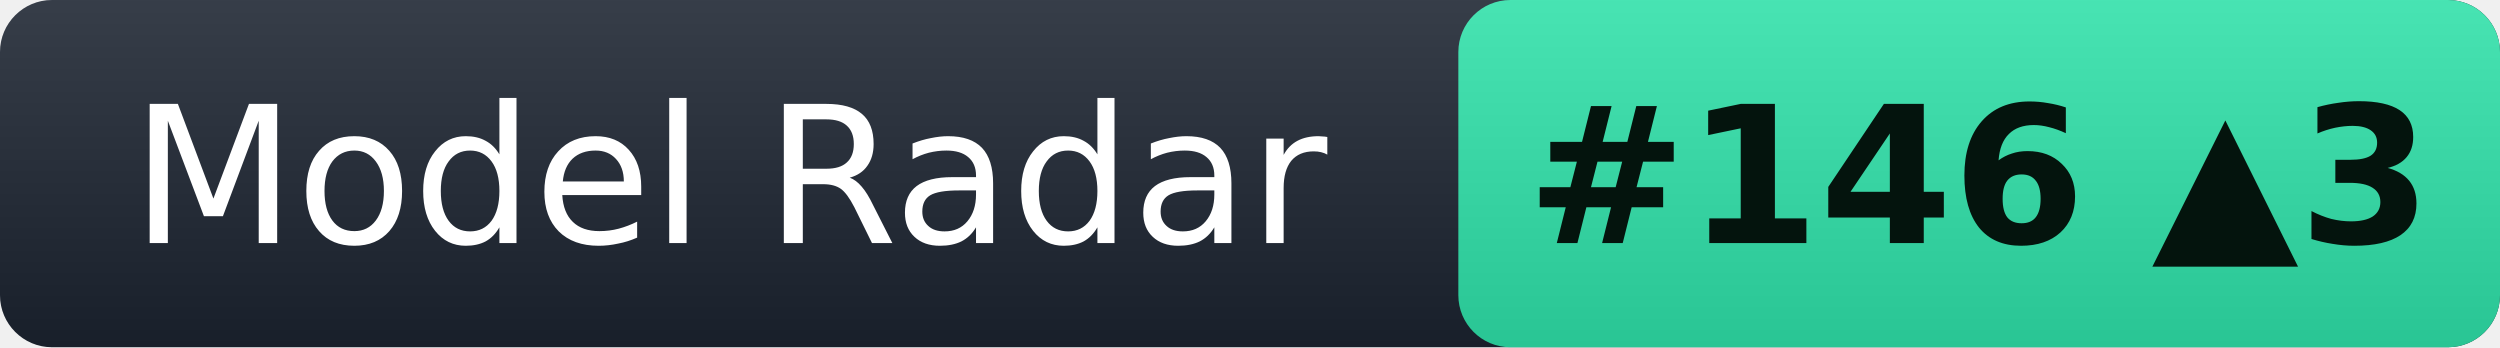
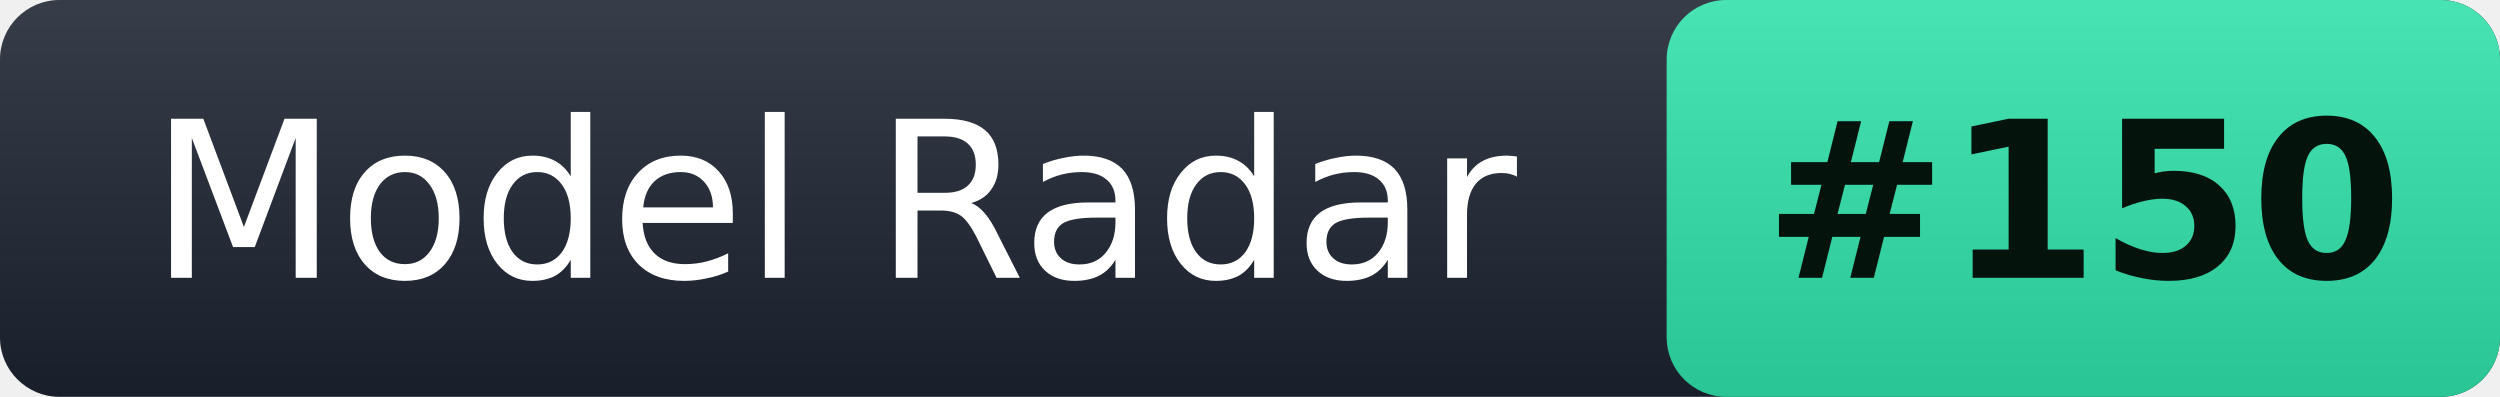
- <svg xmlns="http://www.w3.org/2000/svg" width="144" height="20" viewBox="0 0 144 20" role="img" aria-label="Model Radar — segmentation-3.0 ranked #146 ▲3">
+ <svg xmlns="http://www.w3.org/2000/svg" width="126" height="20" viewBox="0 0 126 20" role="img" aria-label="Model Radar — segmentation-3.0 ranked #150">
  <linearGradient id="mrpyannote-segmentation-3-0" x2="0" y2="100%">
    <stop offset="0" stop-color="#fff" stop-opacity=".12" />
    <stop offset="1" stop-opacity=".12" />
  </linearGradient>
-   <rect rx="3" width="144" height="20" fill="#1b2330" />
-   <rect rx="3" x="84" width="60" height="20" fill="#2fe0a8" />
-   <rect rx="3" width="144" height="20" fill="url(#mrpyannote-segmentation-3-0)" />
+   <rect rx="3" width="126" height="20" fill="#1b2330" />
+   <rect rx="3" x="84" width="42" height="20" fill="#2fe0a8" />
+   <rect rx="3" width="126" height="20" fill="url(#mrpyannote-segmentation-3-0)" />
  <g fill="#fff" text-anchor="middle" font-family="Verdana,DejaVu Sans,Geneva,sans-serif" font-size="11">
    <text x="42" y="14">Model Radar</text>
-     <text x="114" y="14" font-weight="bold" fill="#04140d">#146 ▲3</text>
+     <text x="105" y="14" font-weight="bold" fill="#04140d">#150</text>
  </g>
</svg>
